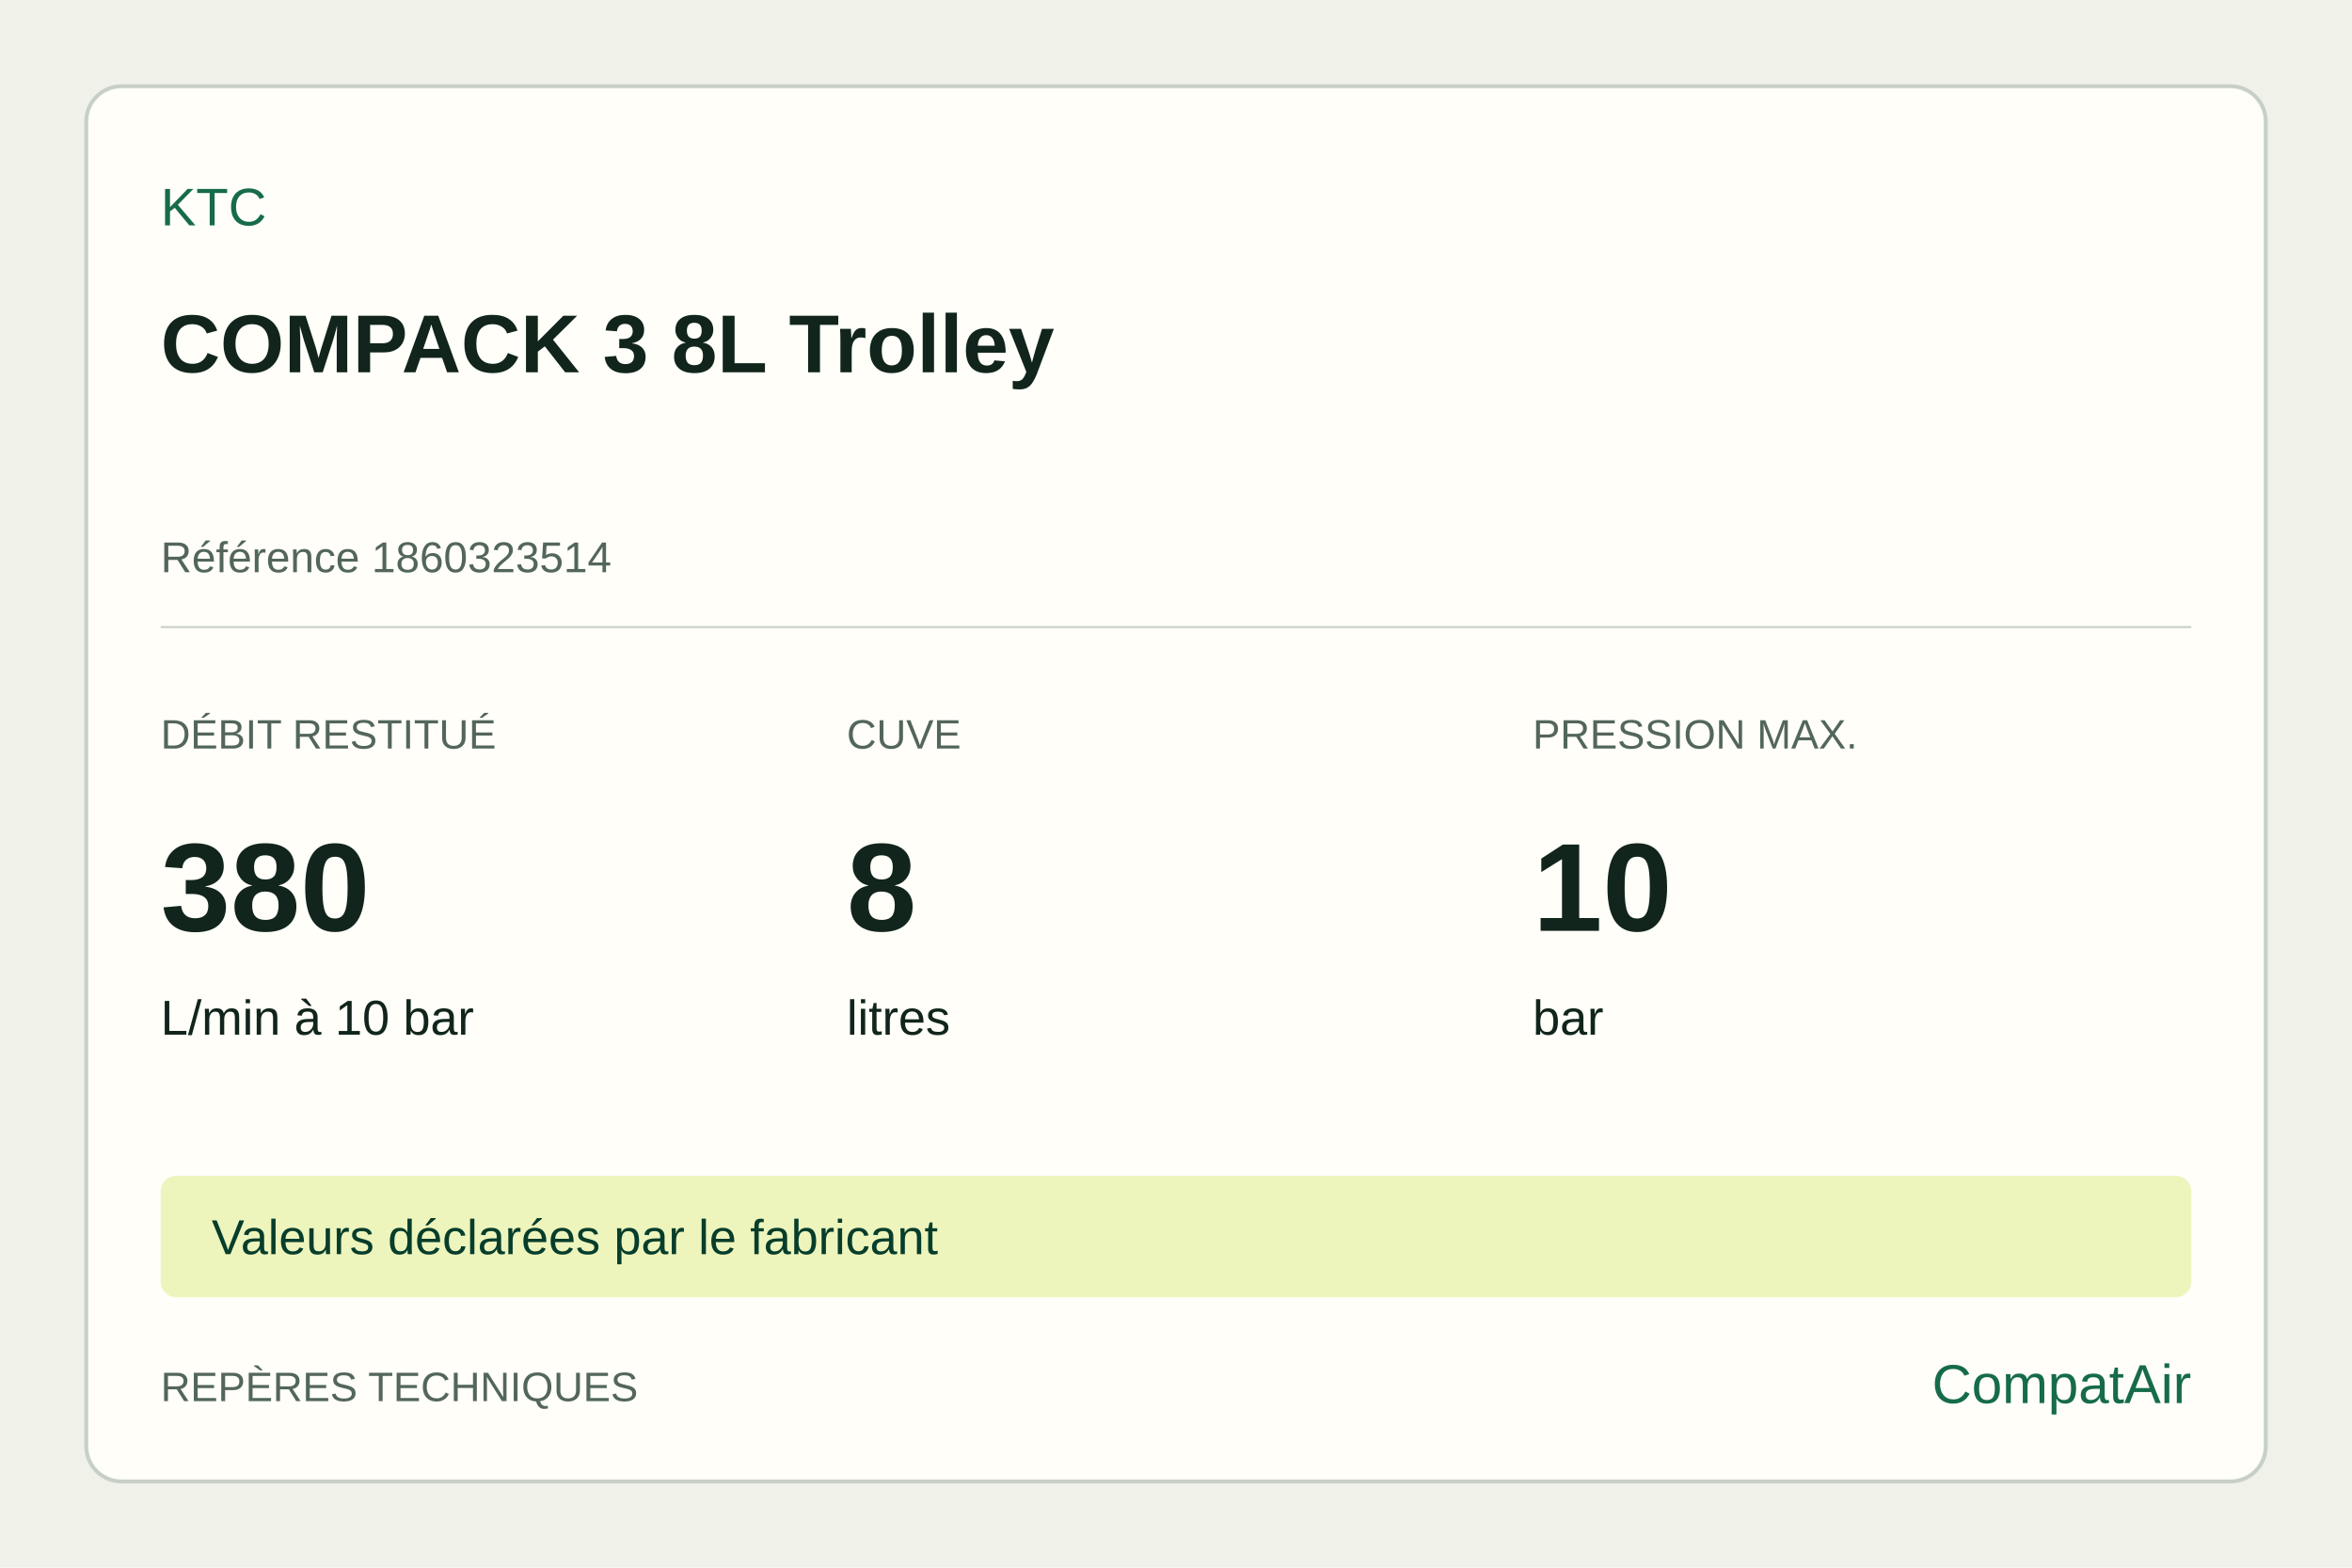
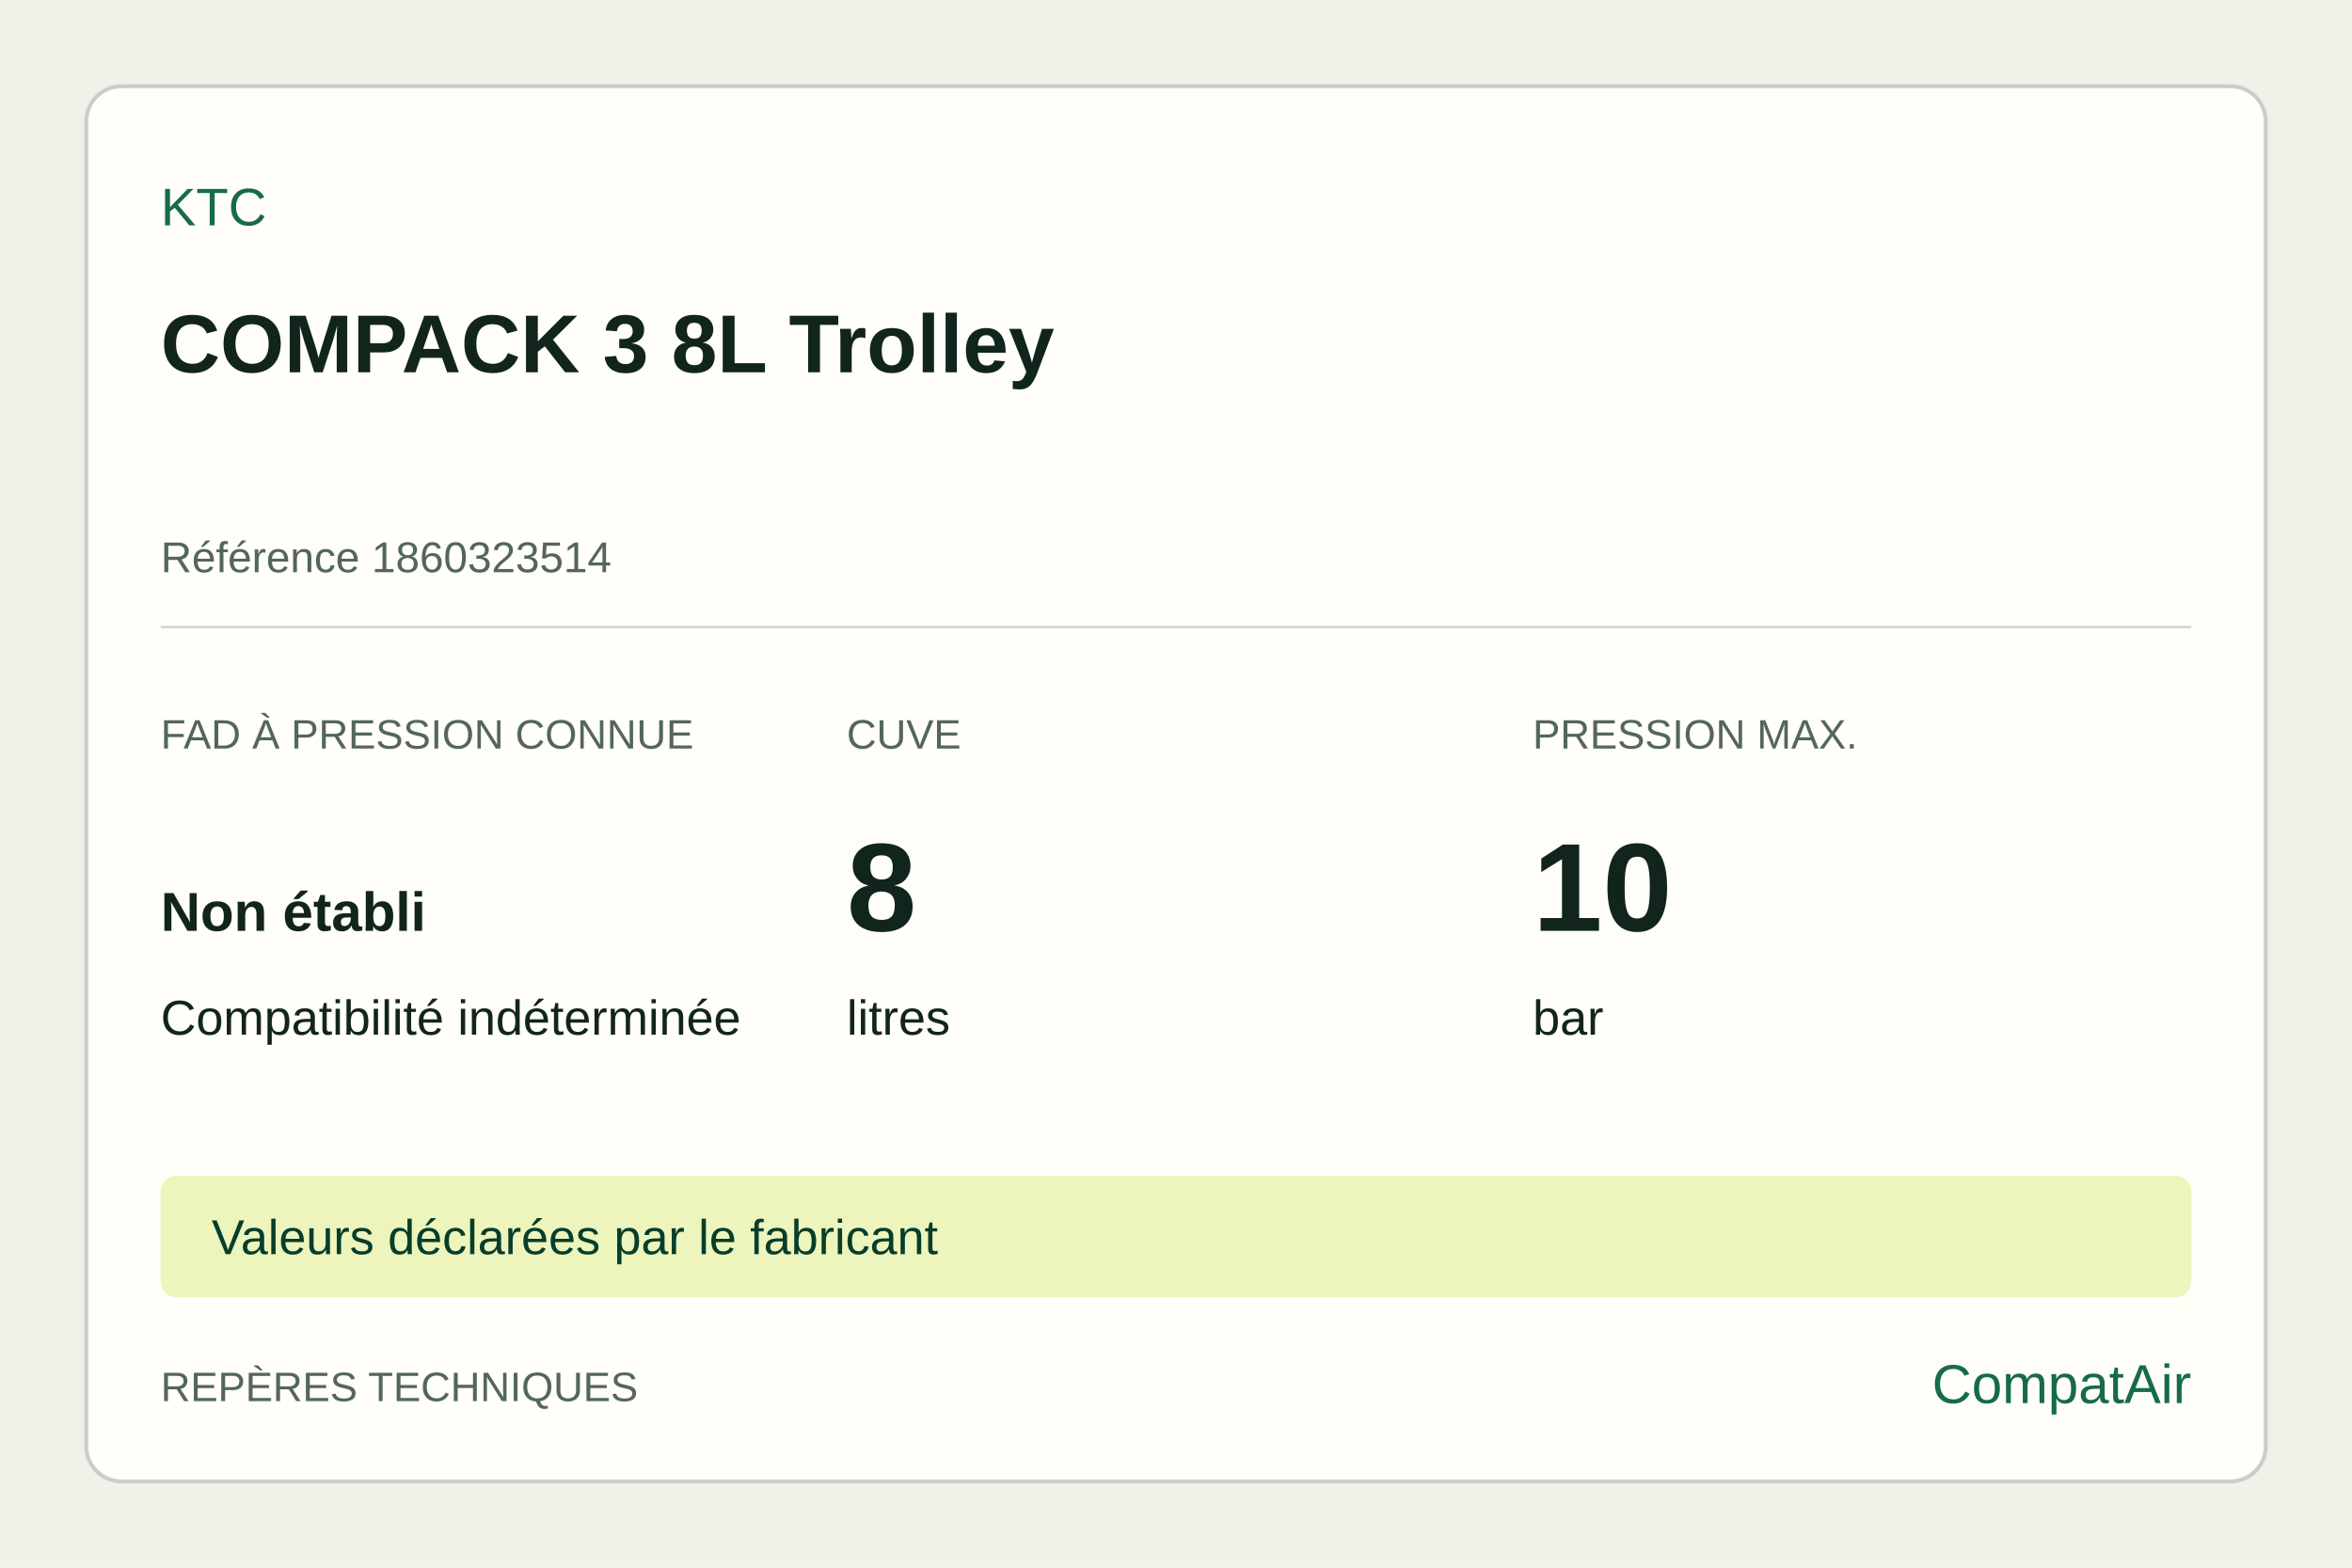
<svg xmlns="http://www.w3.org/2000/svg" width="1200" height="800" viewBox="0 0 1200 800">
  <rect width="1200" height="800" fill="#f0f1e9" />
  <rect x="44" y="44" width="1112" height="712" rx="18" fill="#fffef9" stroke="#c7d0c6" stroke-width="2" />
  <g font-family="Arial,sans-serif" fill="#11251c">
    <text x="82" y="115" font-size="27" fill="#166b4b">KTC</text>
    <text x="82" y="190" font-size="42" font-weight="700">COMPACK 3 8L Trolley</text>
    <text x="82" y="292" font-size="22" fill="#53665b">Référence 1860323514</text>
    <line x1="82" y1="320" x2="1118" y2="320" stroke="#c7d0c6" />
-     <text x="82" y="382" font-size="21" fill="#53665b">DÉBIT RESTITUÉ</text>
-     <text x="82" y="475" font-size="64" font-weight="700">380</text>
-     <text x="82" y="528" font-size="25">L/min à 10 bar</text>
+     <text x="82" y="382" font-size="21" fill="#53665b">FAD À PRESSION CONNUE</text>
+     <text x="82" y="475" font-size="28" font-weight="700">Non établi</text>
+     <text x="82" y="528" font-size="25">Compatibilité indéterminée</text>
    <text x="432" y="382" font-size="21" fill="#53665b">CUVE</text>
    <text x="432" y="475" font-size="64" font-weight="700">8</text>
    <text x="432" y="528" font-size="25">litres</text>
    <text x="782" y="382" font-size="21" fill="#53665b">PRESSION MAX.</text>
    <text x="782" y="475" font-size="64" font-weight="700">10</text>
    <text x="782" y="528" font-size="25">bar</text>
    <rect x="82" y="600" width="1036" height="62" rx="8" fill="#edf5bd" />
    <text x="108" y="640" font-size="25" fill="#073d2b">Valeurs déclarées par le fabricant</text>
    <text x="82" y="715" font-size="21" fill="#53665b">REPÈRES TECHNIQUES</text>
    <text x="1118" y="716" text-anchor="end" font-size="28" fill="#166b4b">CompatAir</text>
  </g>
</svg>
